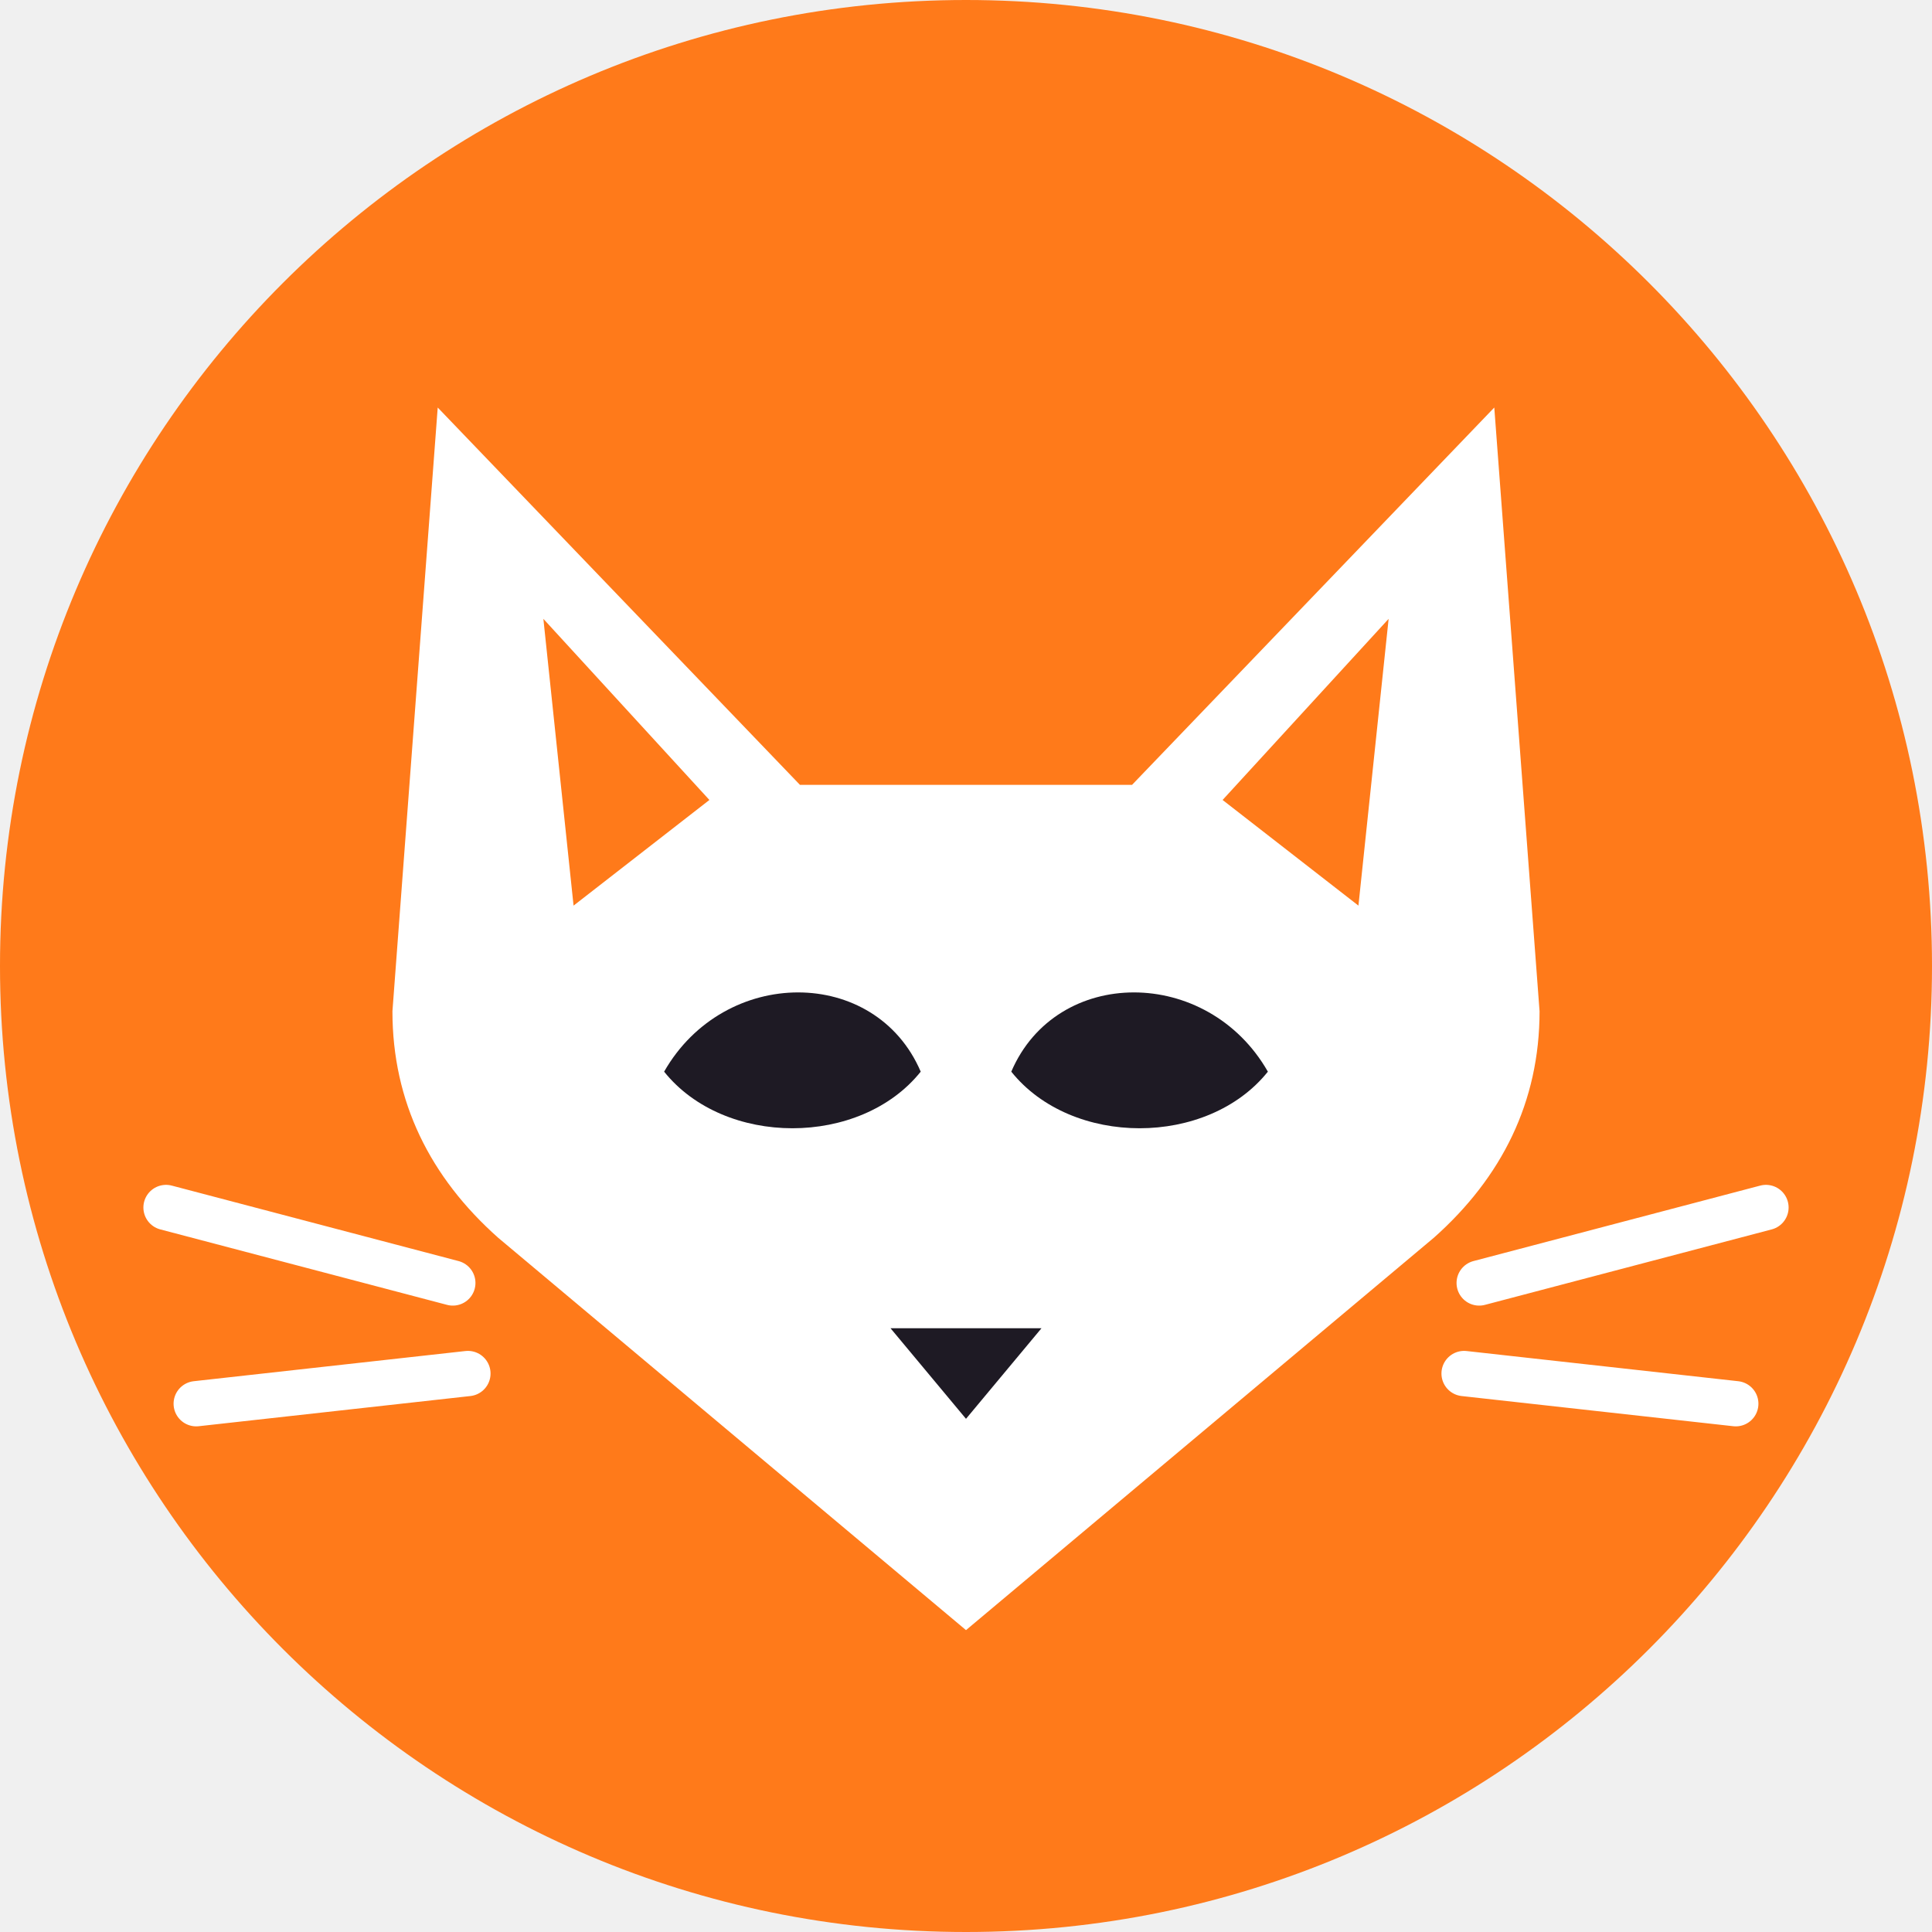
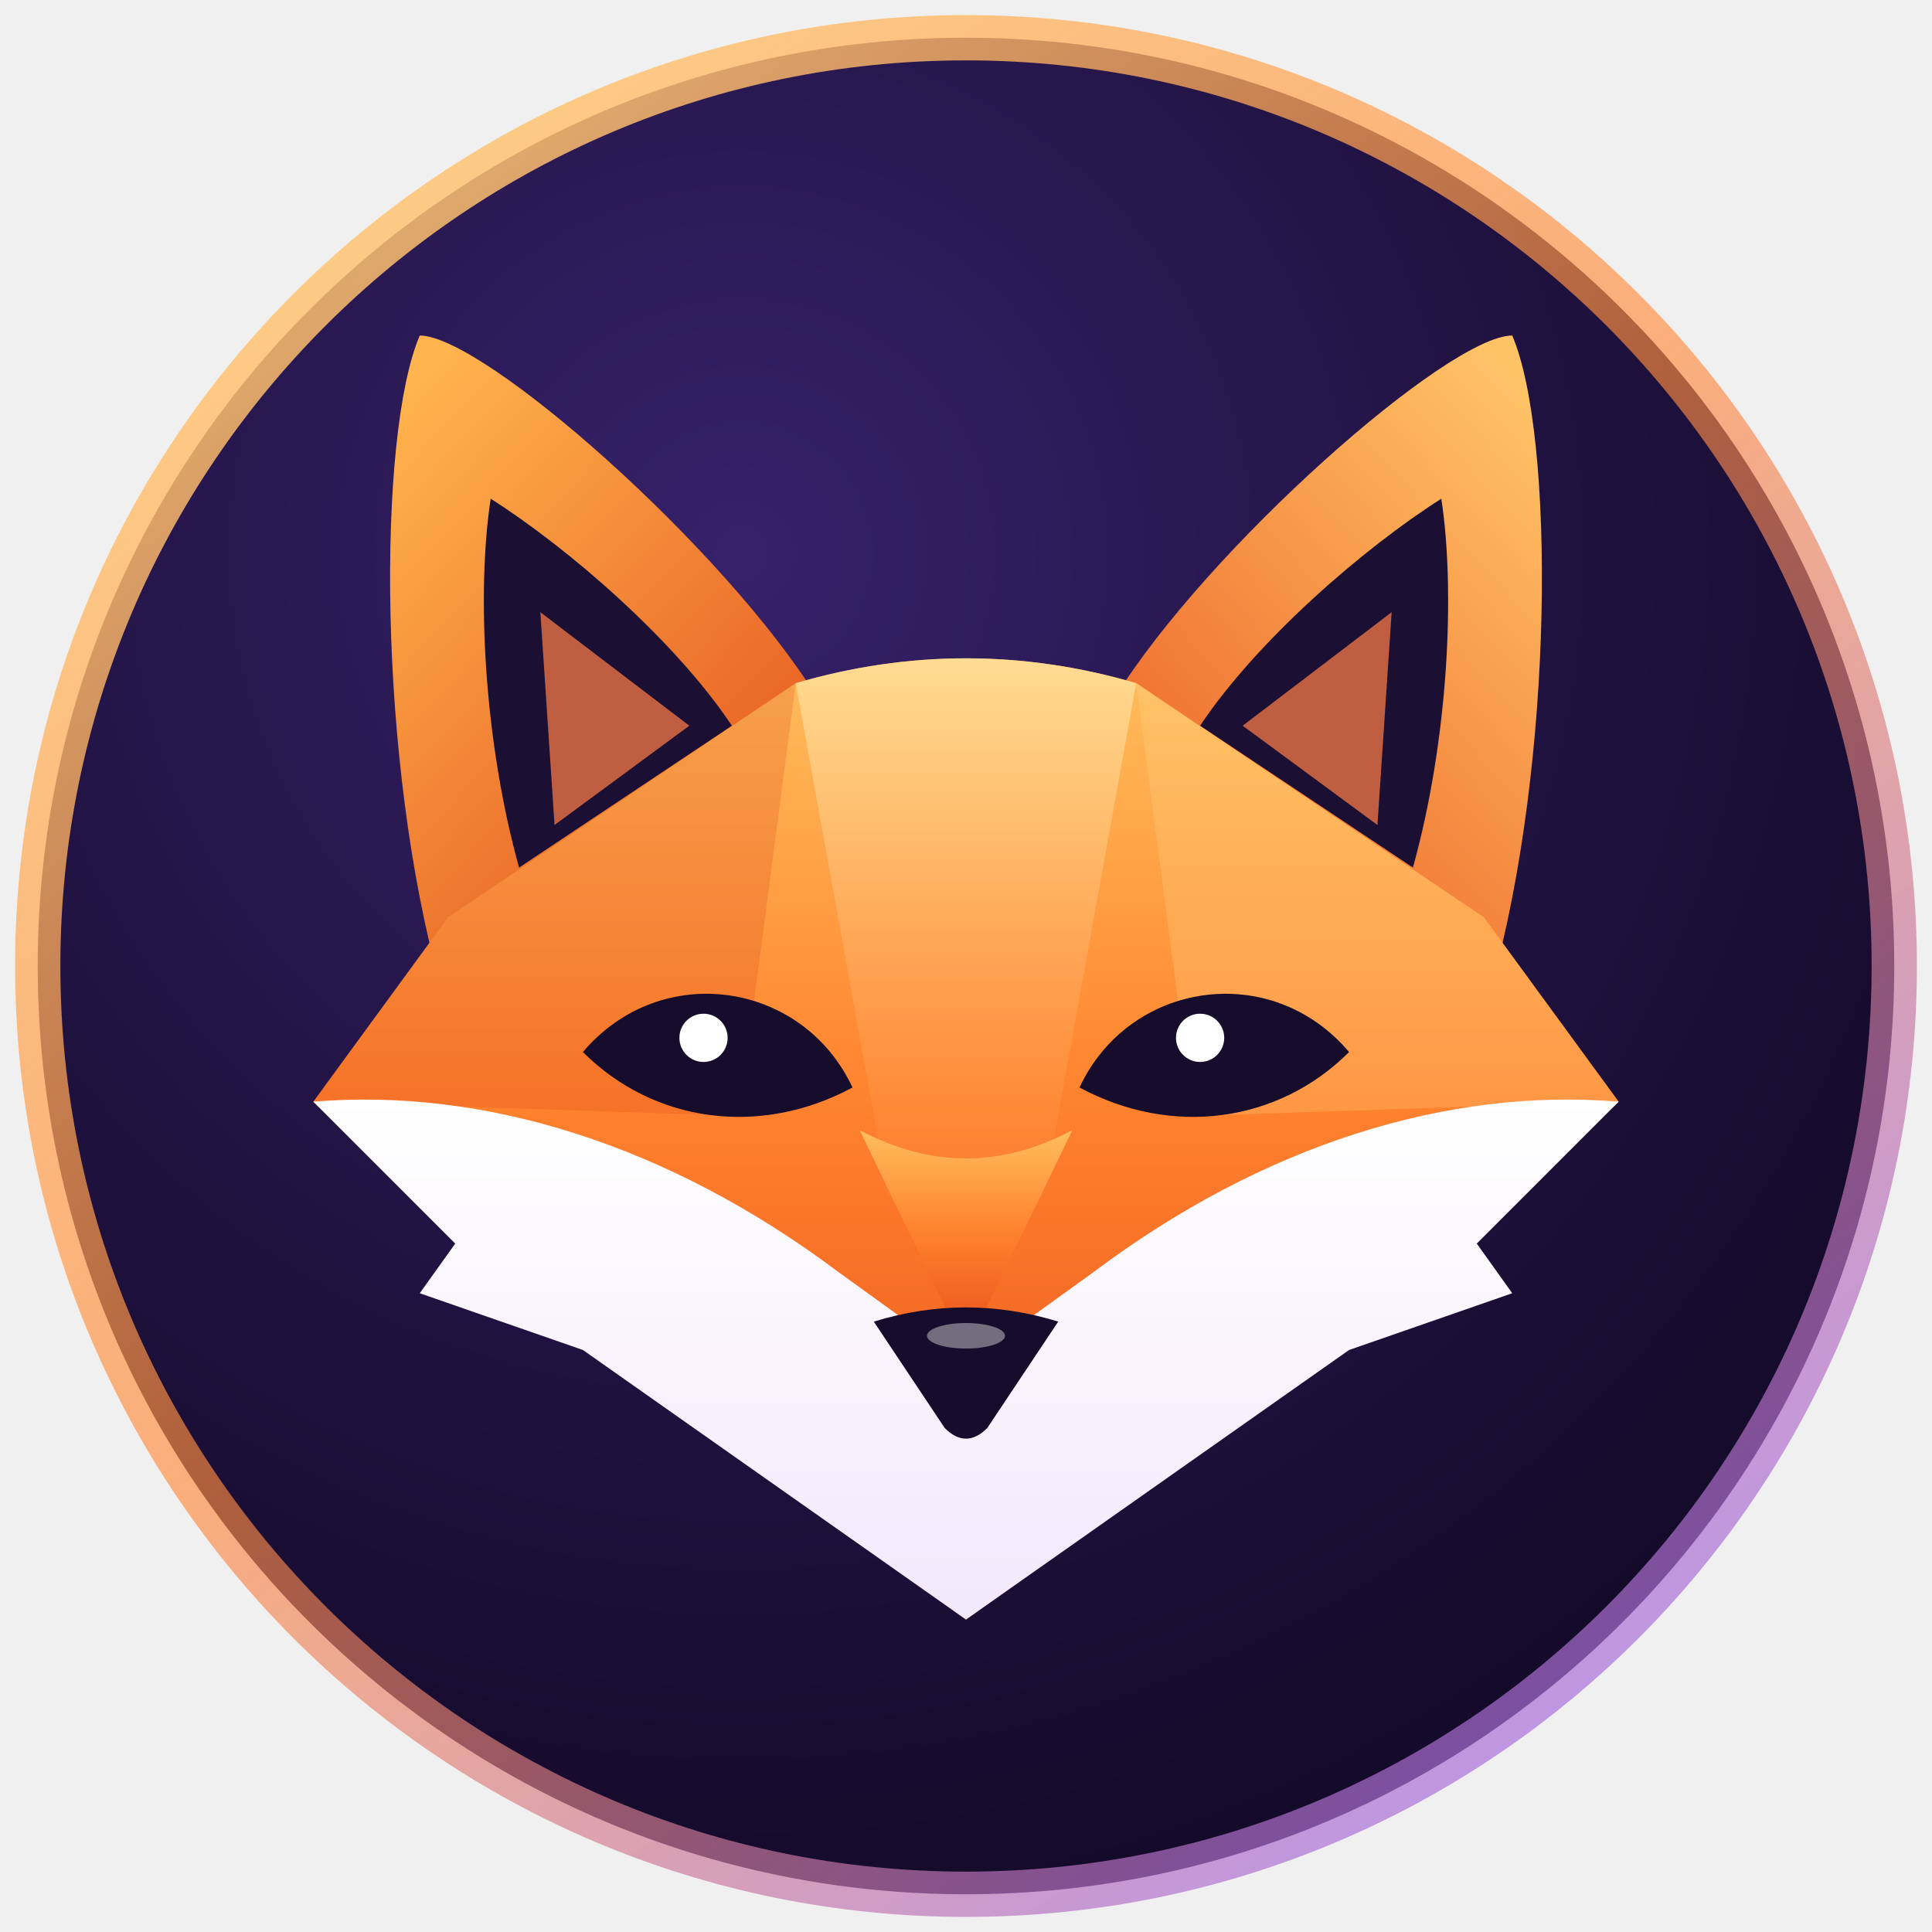
<svg xmlns="http://www.w3.org/2000/svg" width="256" height="256" viewBox="0 0 256 256">
-   <circle cx="128" cy="128" r="128" fill="#FF7A1A" />
-   <path fill="#FFFFFF" d="M58 54 L106 104 L150 104 L198 54 L204 134 C204 146 199 156 190 164 L128 216 L66 164 C57 156 52 146 52 134 Z" />
-   <path fill="#FF7A1A" d="M72 82 L94 106 L76 120 Z" />
-   <path fill="#FF7A1A" d="M184 82 L162 106 L180 120 Z" />
-   <path fill="#1E1A24" d="M88 142 C96 128 116 128 122 142 C114 152 96 152 88 142 Z" />
-   <path fill="#1E1A24" d="M168 142 C160 128 140 128 134 142 C142 152 160 152 168 142 Z" />
-   <path fill="#1E1A24" d="M118 176 L138 176 L128 188 Z" />
-   <g stroke="#FFFFFF" stroke-width="6" stroke-linecap="round">
-     <line x1="60" y1="170" x2="22" y2="160" />
-     <line x1="62" y1="182" x2="26" y2="186" />
-     <line x1="196" y1="170" x2="234" y2="160" />
-     <line x1="194" y1="182" x2="230" y2="186" />
+   <defs>
+     <radialGradient id="vbg" cx="38%" cy="28%" r="78%">
+       <stop offset="0%" stop-color="#37216b" />
+       <stop offset="55%" stop-color="#201240" />
+       <stop offset="100%" stop-color="#120926" />
+     </radialGradient>
+     <linearGradient id="vrim" x1="12%" y1="0%" x2="88%" y2="100%">
+       <stop offset="0%" stop-color="#ffd280" stop-opacity="0.9" />
+       <stop offset="48%" stop-color="#ff8a3d" stop-opacity="0.65" />
+       <stop offset="100%" stop-color="#9668ff" stop-opacity="0.7" />
+     </linearGradient>
+     <linearGradient id="vfur" x1="50%" y1="0%" x2="50%" y2="100%">
+       <stop offset="0%" stop-color="#ffbe5c" />
+       <stop offset="45%" stop-color="#ff832e" />
+       <stop offset="100%" stop-color="#e84e1b" />
+     </linearGradient>
+     <linearGradient id="vearL" x1="15%" y1="0%" x2="85%" y2="100%">
+       <stop offset="0%" stop-color="#ffb44d" />
+       <stop offset="100%" stop-color="#e34d1a" />
+     </linearGradient>
+     <linearGradient id="vearR" x1="85%" y1="0%" x2="15%" y2="100%">
+       <stop offset="0%" stop-color="#ffc366" />
+       <stop offset="100%" stop-color="#eb5a22" />
+     </linearGradient>
+     <linearGradient id="vcheek" x1="50%" y1="0%" x2="50%" y2="100%">
+       <stop offset="0%" stop-color="#ffffff" />
+       <stop offset="100%" stop-color="#f2e8fb" />
+     </linearGradient>
+     <linearGradient id="vcrown" x1="50%" y1="0%" x2="50%" y2="100%">
+       <stop offset="0%" stop-color="#ffe7a8" stop-opacity="0.72" />
+       <stop offset="100%" stop-color="#ff8a3d" stop-opacity="0" />
+     </linearGradient>
+   </defs>
+   <circle cx="128" cy="128" r="123" fill="url(#vbg)" stroke="url(#vrim)" stroke-width="6" />
+   <g transform="translate(128 130) scale(0.94) translate(-128 -130)">
+     <path fill="url(#vearL)" d="M51 39 C60 39 94 69 107 90 L54 131 C45 99 45 53 51 39 Z" />
+     <path fill="url(#vearR)" d="M205 39 C196 39 162 69 149 90 L202 131 C211 99 211 53 205 39 Z" />
+     <path fill="#1b1033" d="M61 62 C72 69 87 82 95 94 L65 114 C60 96 59 75 61 62 Z" />
+     <path fill="#1b1033" d="M195 62 C184 69 169 82 161 94 L191 114 C196 96 197 75 195 62 Z" />
+     <path fill="#ff7d47" opacity="0.72" d="M68 78 L89 94 L70 108 Z" />
+     <path fill="#ff7d47" opacity="0.72" d="M188 78 L167 94 L186 108 Z" />
+     <path fill="url(#vfur)" d="M104 88 Q128 81 152 88 L201 121 L220 147 L190 175 L128 220 L66 175 L36 147 L55 121 Z" />
+     <path fill="#d64015" opacity="0.22" d="M55 121 L36 147 L96 149 L104 88 Z" />
+     <path fill="#ffd98a" opacity="0.26" d="M201 121 L220 147 L160 149 L152 88 Z" />
+     <path fill="url(#vcrown)" d="M104 88 Q128 81 152 88 L139 160 L128 176 L117 160 Z" />
+     <path fill="url(#vcheek)" d="M36 147 C60 145 86 153 110 171 L128 184 L146 171 C170 153 196 145 220 147 L200 167 L205 174 L182 182 L128 220 L74 182 L51 174 L56 167 Z" />
+     <path fill="url(#vfur)" d="M113 151 L128 182 L143 151 Q128 159 113 151 Z" />
+     <path fill="#160c2b" d="M74 140 C85 127 105 130 112 145 C99 152 84 150 74 140 Z" />
+     <path fill="#160c2b" d="M182 140 C171 127 151 130 144 145 C157 152 172 150 182 140 Z" />
+     <circle cx="91" cy="138" r="3.4" fill="#ffffff" />
+     <circle cx="161" cy="138" r="3.4" fill="#ffffff" />
+     <path fill="#160c2b" d="M115 178 Q128 174 141 178 L131 193 Q128 196 125 193 Z" />
+     <ellipse cx="128" cy="180" rx="5.5" ry="1.8" fill="#ffffff" opacity="0.4" />
  </g>
</svg>
